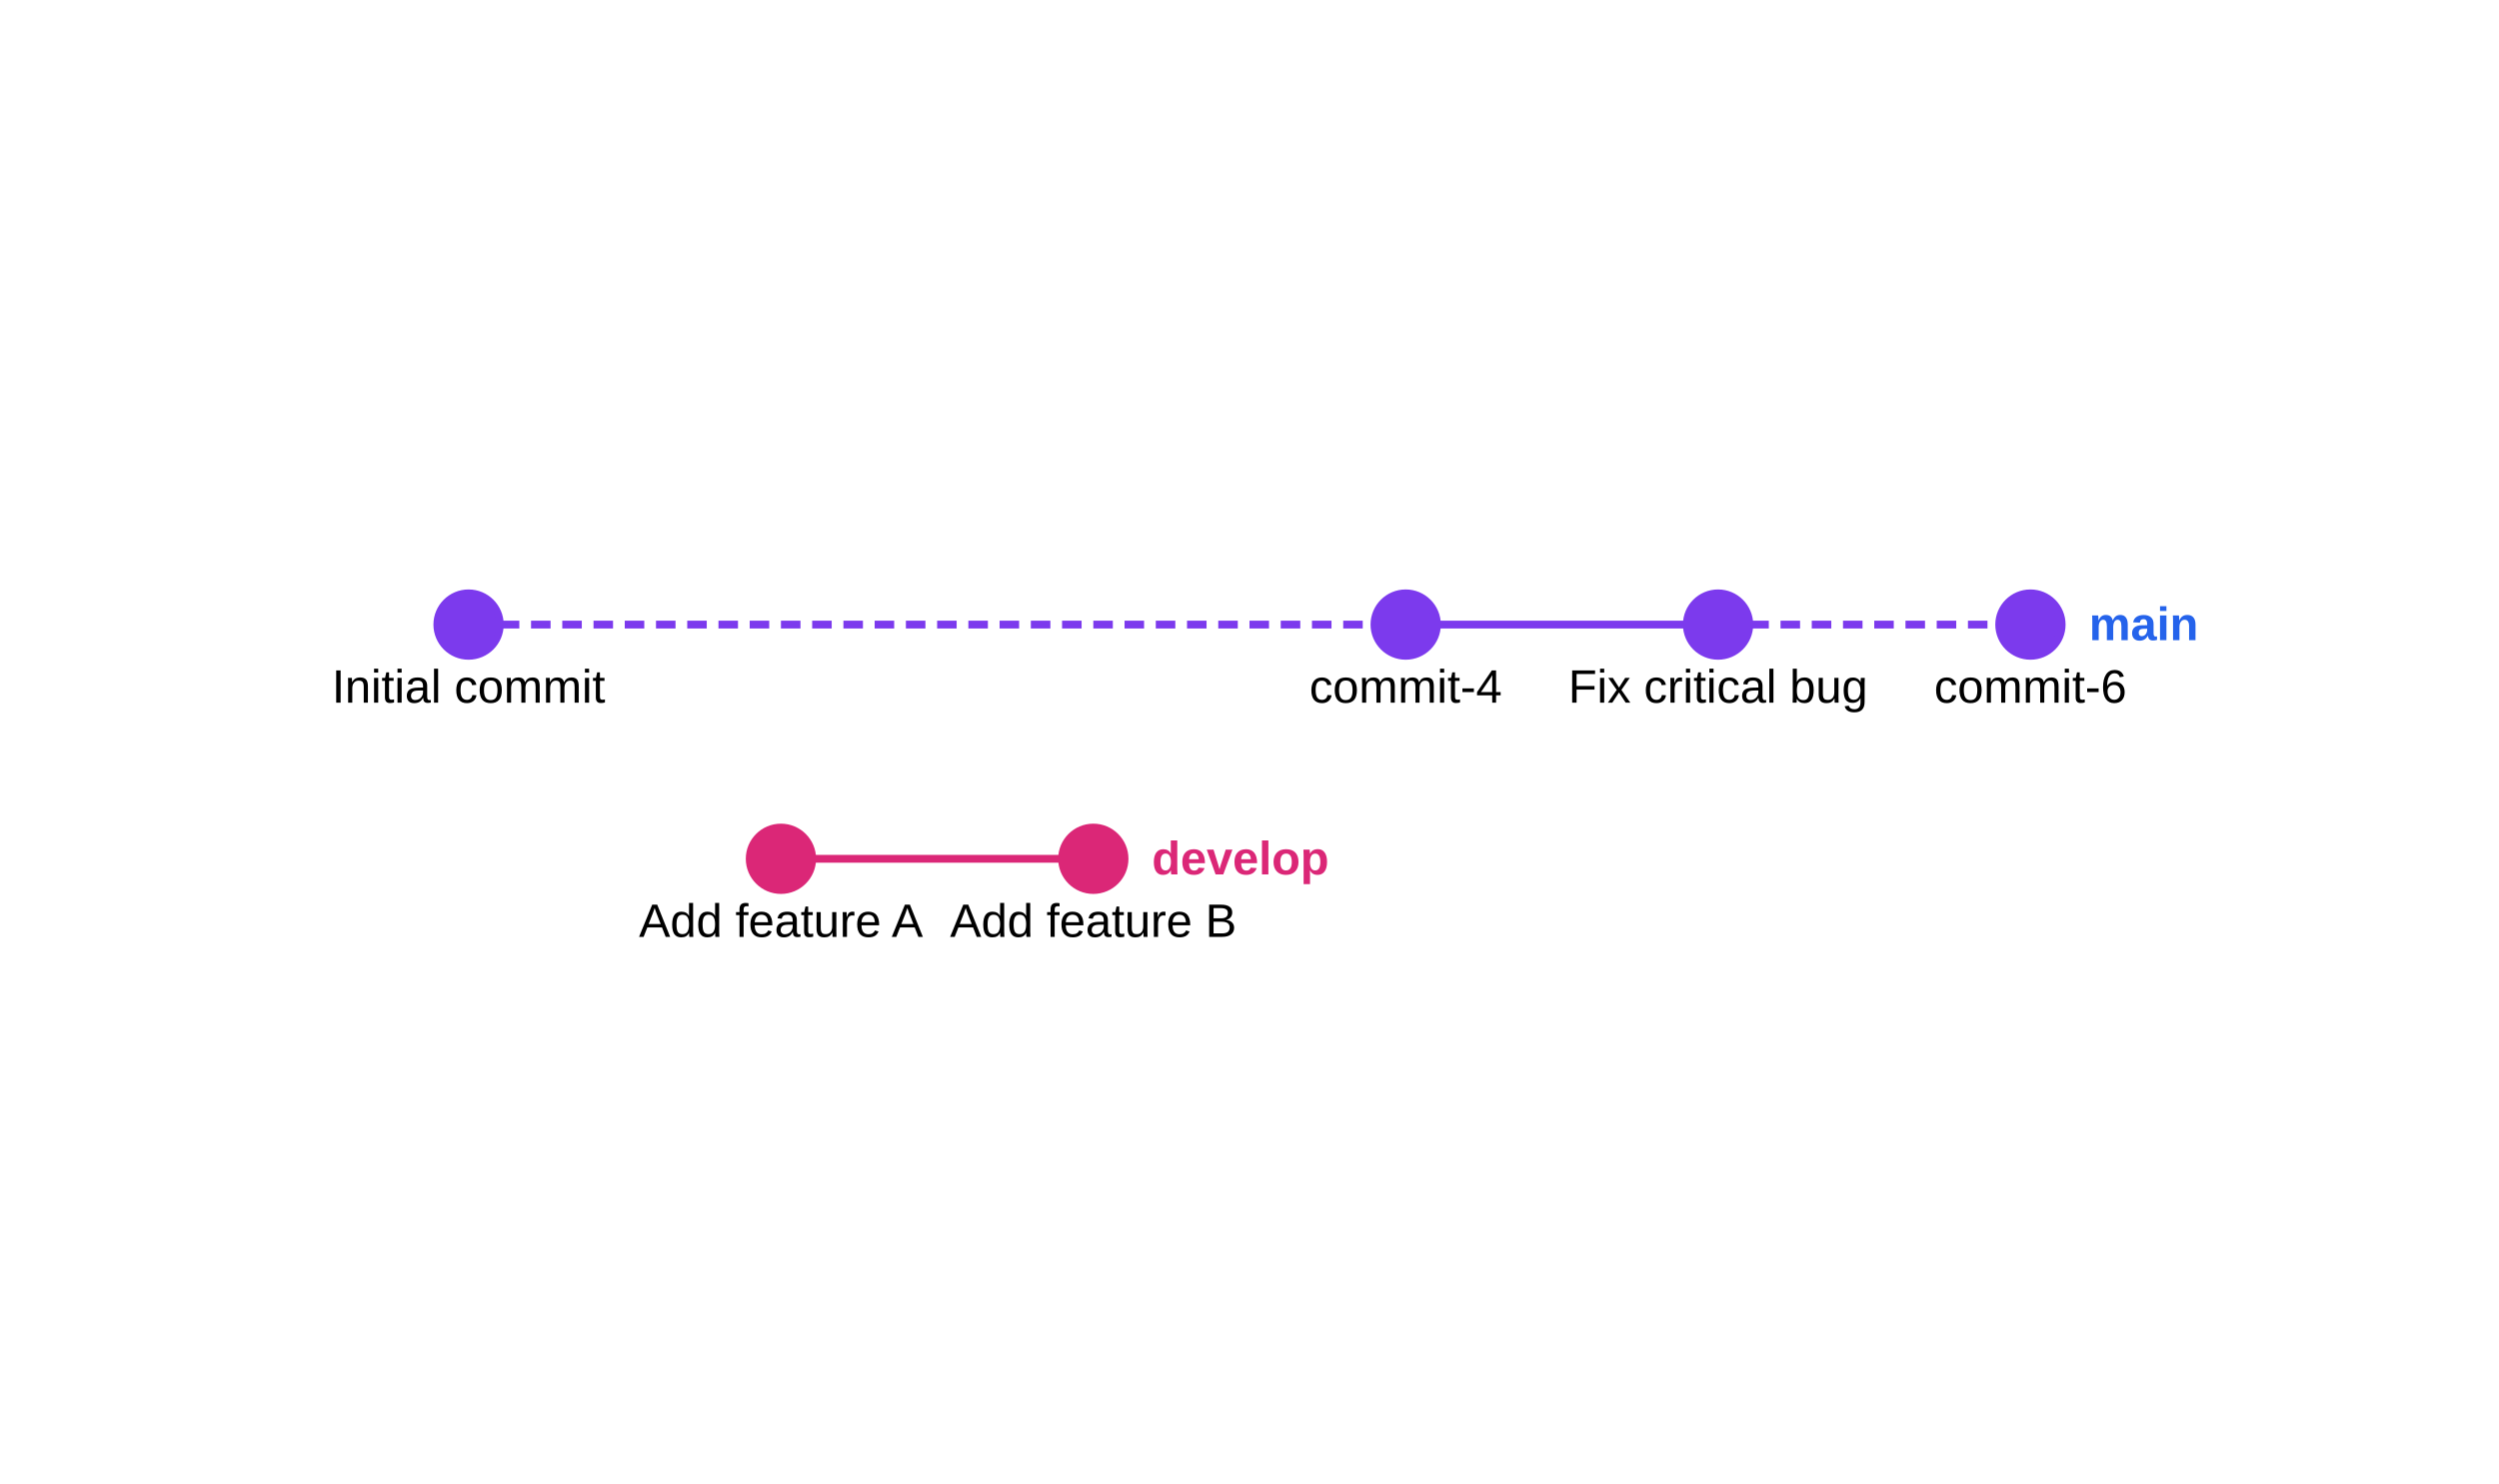
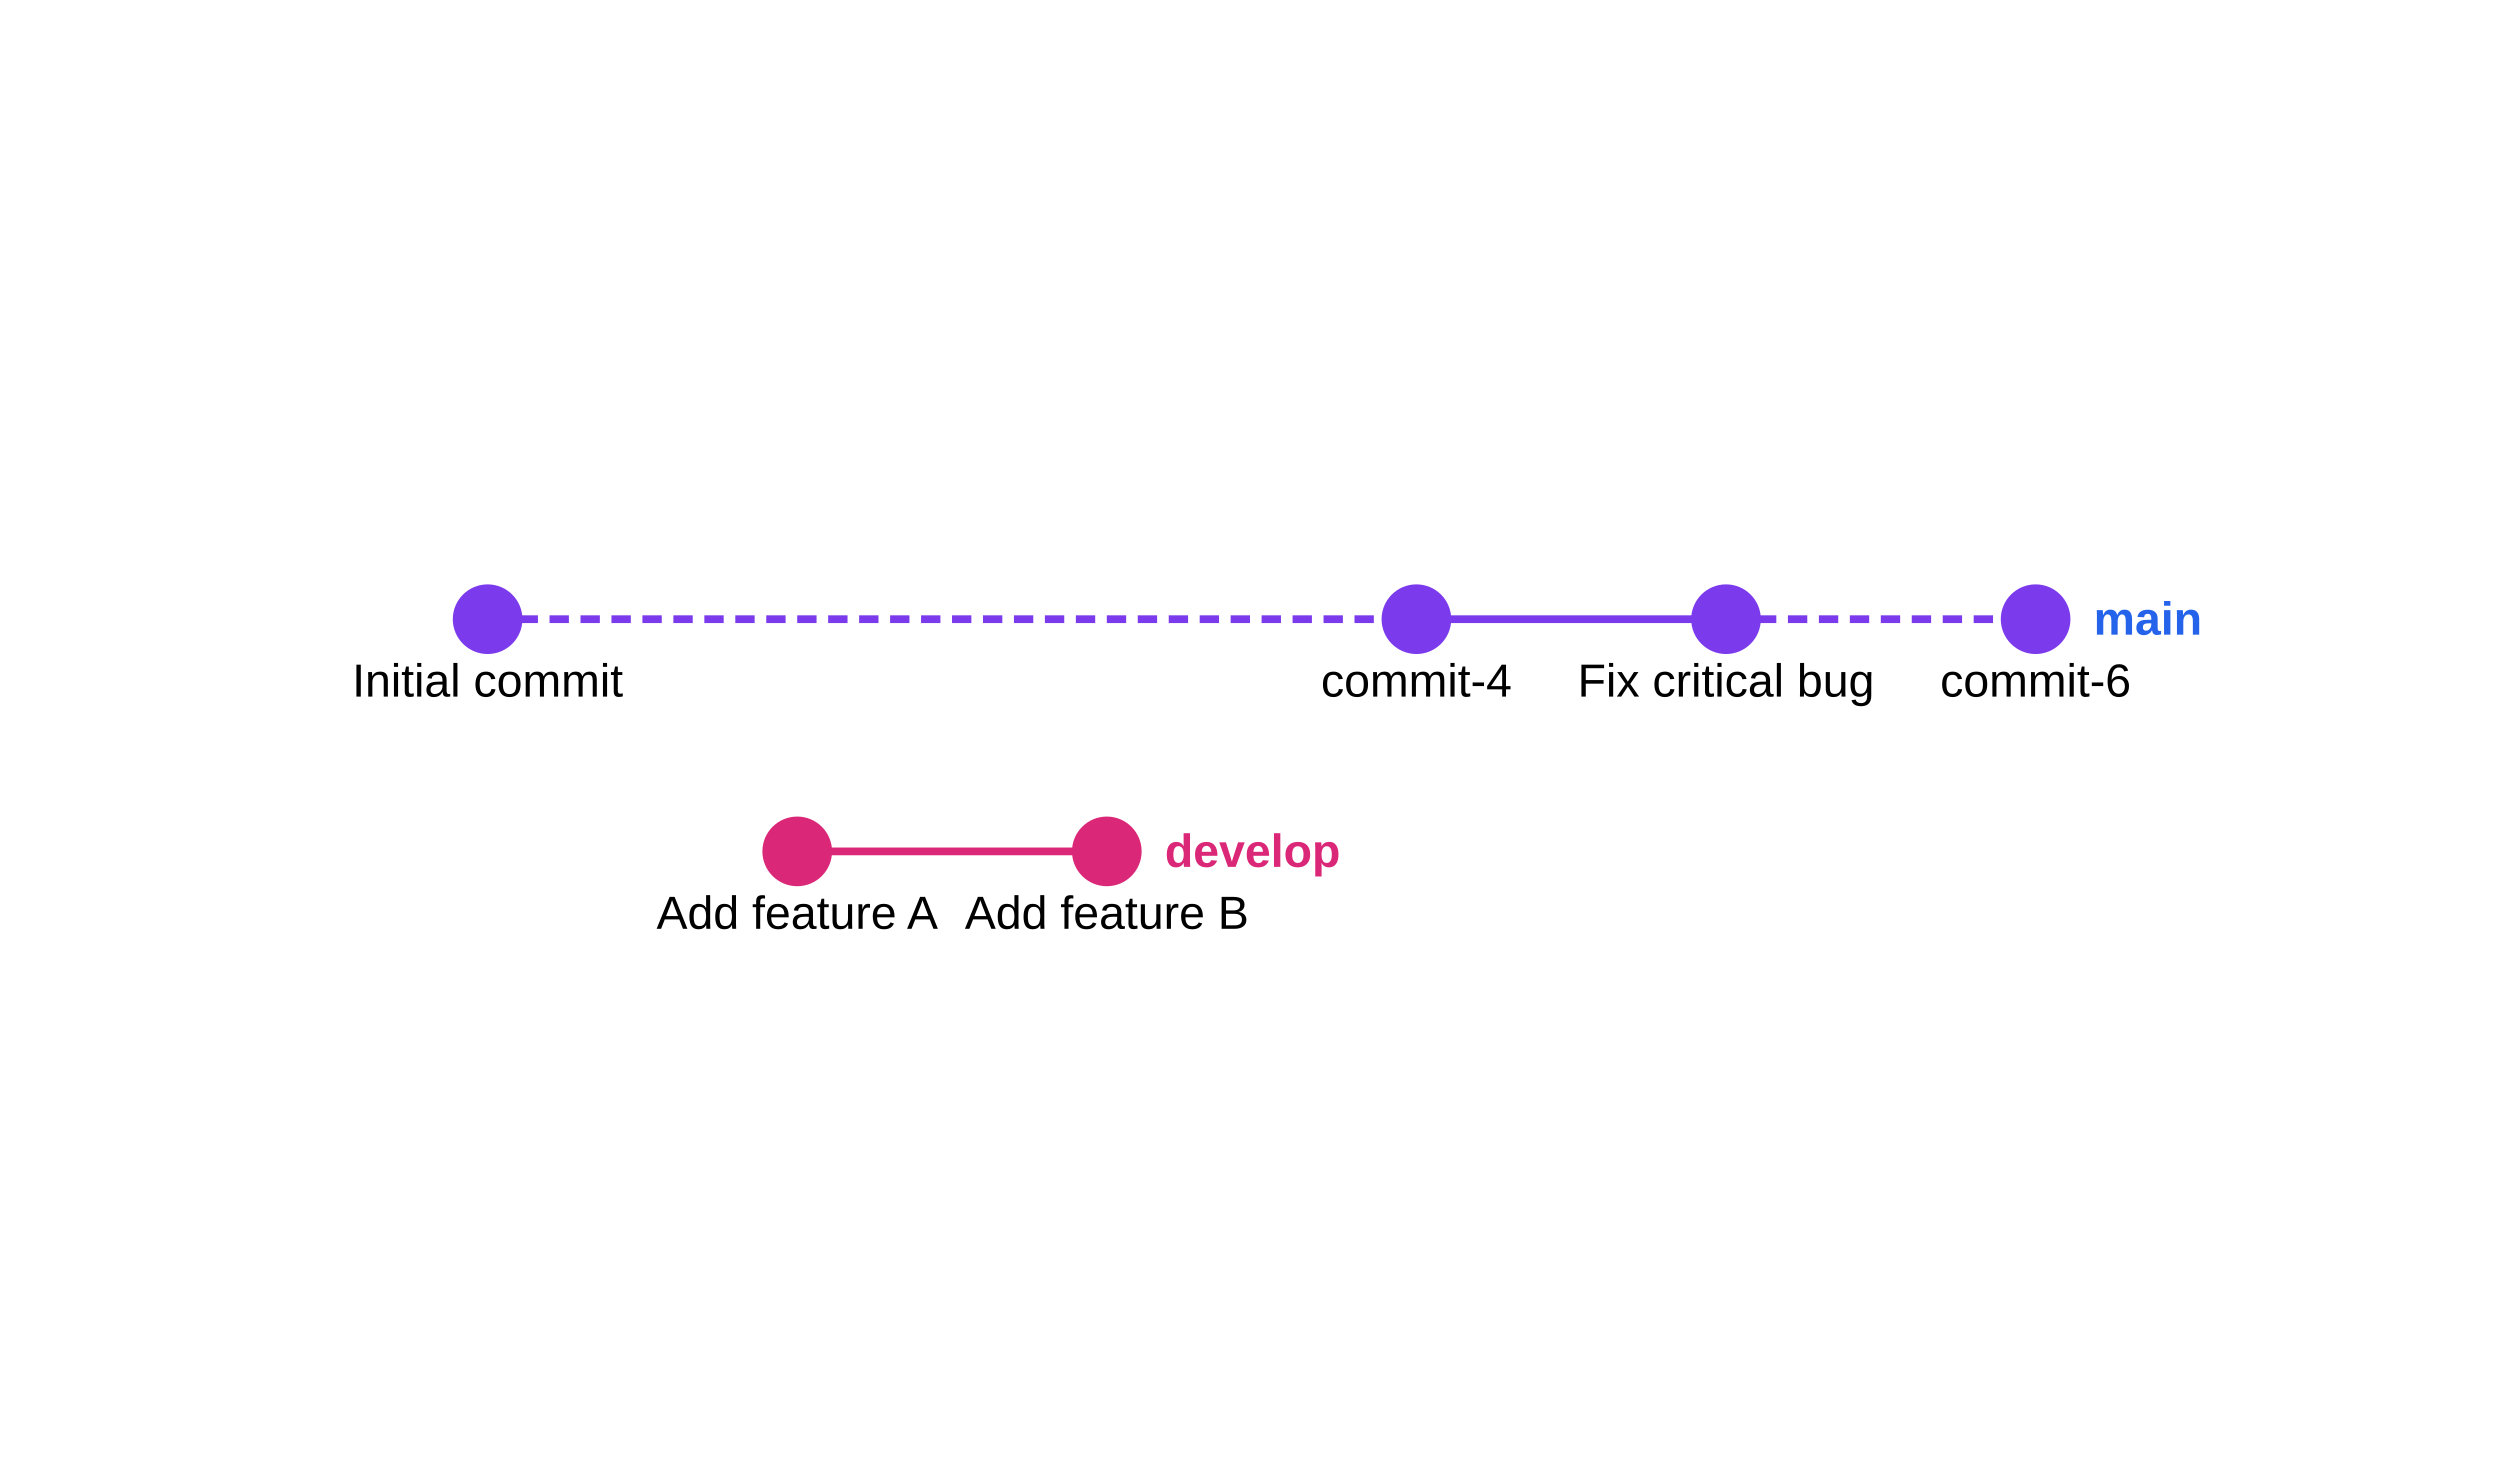
- <svg xmlns="http://www.w3.org/2000/svg" width="640.0" height="380.0" viewBox="0 0 640.0 380.0" version="1.2" baseProfile="tiny">
-   <line fill="none" stroke="#db2777" stroke-width="2" x1="200.0" y1="220.0" x2="280.0" y2="220.0" />
-   <path fill="none" stroke="#7c3aed" stroke-width="2" d="M 120 160 L 360 160" stroke-dasharray="5,3" />
-   <line fill="none" stroke="#7c3aed" stroke-width="2" x1="360.0" y1="160.0" x2="440.0" y2="160.0" />
-   <path fill="none" stroke="#7c3aed" stroke-width="2" d="M 440 160 L 520 160" stroke-dasharray="5,3" />
-   <circle fill="#7c3aed" stroke="#7c3aed" stroke-width="2" cx="120.0" cy="160.0" r="8.0" />
-   <circle fill="#db2777" stroke="#db2777" stroke-width="2" cx="200.0" cy="220.0" r="8.0" />
-   <circle fill="#db2777" stroke="#db2777" stroke-width="2" cx="280.0" cy="220.0" r="8.0" />
-   <circle fill="#7c3aed" stroke="#7c3aed" stroke-width="2" cx="360.0" cy="160.0" r="8.0" />
-   <circle fill="#7c3aed" stroke="#7c3aed" stroke-width="2" cx="440.0" cy="160.0" r="8.0" />
-   <circle fill="#7c3aed" stroke="#7c3aed" stroke-width="2" cx="520.0" cy="160.0" r="8.0" />
-   <text fill="#000000" x="120.0" y="180.0" text-anchor="middle" font-family="Arial, Helvetica, sans-serif" font-size="12.0">Initial commit</text>
-   <text fill="#000000" x="200.0" y="240.0" text-anchor="middle" font-family="Arial, Helvetica, sans-serif" font-size="12.0">Add feature A</text>
-   <text fill="#000000" x="280.0" y="240.0" text-anchor="middle" font-family="Arial, Helvetica, sans-serif" font-size="12.0">Add feature B</text>
-   <text fill="#000000" x="360.0" y="180.0" text-anchor="middle" font-family="Arial, Helvetica, sans-serif" font-size="12.0">commit-4</text>
-   <text fill="#000000" x="440.0" y="180.0" text-anchor="middle" font-family="Arial, Helvetica, sans-serif" font-size="12.0">Fix critical bug</text>
-   <text fill="#000000" x="520.0" y="180.0" text-anchor="middle" font-family="Arial, Helvetica, sans-serif" font-size="12.0">commit-6</text>
-   <text fill="#2563eb" x="535.0" y="164.0" text-anchor="start" font-family="Arial, Helvetica, sans-serif" font-size="12.0" font-weight="bold">main</text>
-   <text fill="#db2777" x="295.0" y="224.0" text-anchor="start" font-family="Arial, Helvetica, sans-serif" font-size="12.0" font-weight="bold">develop</text>
+ <svg xmlns="http://www.w3.org/2000/svg" width="646.0" height="380.0" viewBox="0 0 646.0 380.0" version="1.2" baseProfile="tiny">
+   <line fill="none" stroke="#db2777" stroke-width="2" x1="206.0" y1="220.0" x2="286.0" y2="220.0" />
+   <path fill="none" stroke="#7c3aed" stroke-width="2" d="M 126.0 160 L 366.0 160" stroke-dasharray="5,3" />
+   <line fill="none" stroke="#7c3aed" stroke-width="2" x1="366.0" y1="160.0" x2="446.0" y2="160.0" />
+   <path fill="none" stroke="#7c3aed" stroke-width="2" d="M 446.0 160 L 526.0 160" stroke-dasharray="5,3" />
+   <circle fill="#7c3aed" stroke="#7c3aed" stroke-width="2" cx="126.0" cy="160.0" r="8.0" />
+   <circle fill="#db2777" stroke="#db2777" stroke-width="2" cx="206.0" cy="220.0" r="8.0" />
+   <circle fill="#db2777" stroke="#db2777" stroke-width="2" cx="286.0" cy="220.0" r="8.0" />
+   <circle fill="#7c3aed" stroke="#7c3aed" stroke-width="2" cx="366.0" cy="160.0" r="8.0" />
+   <circle fill="#7c3aed" stroke="#7c3aed" stroke-width="2" cx="446.0" cy="160.0" r="8.0" />
+   <circle fill="#7c3aed" stroke="#7c3aed" stroke-width="2" cx="526.0" cy="160.0" r="8.0" />
+   <text fill="#000000" x="126.0" y="180.0" text-anchor="middle" font-family="Arial, Helvetica, sans-serif" font-size="12.0">Initial commit</text>
+   <text fill="#000000" x="206.0" y="240.0" text-anchor="middle" font-family="Arial, Helvetica, sans-serif" font-size="12.0">Add feature A</text>
+   <text fill="#000000" x="286.0" y="240.0" text-anchor="middle" font-family="Arial, Helvetica, sans-serif" font-size="12.0">Add feature B</text>
+   <text fill="#000000" x="366.0" y="180.0" text-anchor="middle" font-family="Arial, Helvetica, sans-serif" font-size="12.0">commit-4</text>
+   <text fill="#000000" x="446.0" y="180.0" text-anchor="middle" font-family="Arial, Helvetica, sans-serif" font-size="12.0">Fix critical bug</text>
+   <text fill="#000000" x="526.0" y="180.0" text-anchor="middle" font-family="Arial, Helvetica, sans-serif" font-size="12.0">commit-6</text>
+   <text fill="#2563eb" x="541.0" y="164.0" text-anchor="start" font-family="Arial, Helvetica, sans-serif" font-size="12.0" font-weight="bold">main</text>
+   <text fill="#db2777" x="301.0" y="224.0" text-anchor="start" font-family="Arial, Helvetica, sans-serif" font-size="12.0" font-weight="bold">develop</text>
</svg>
